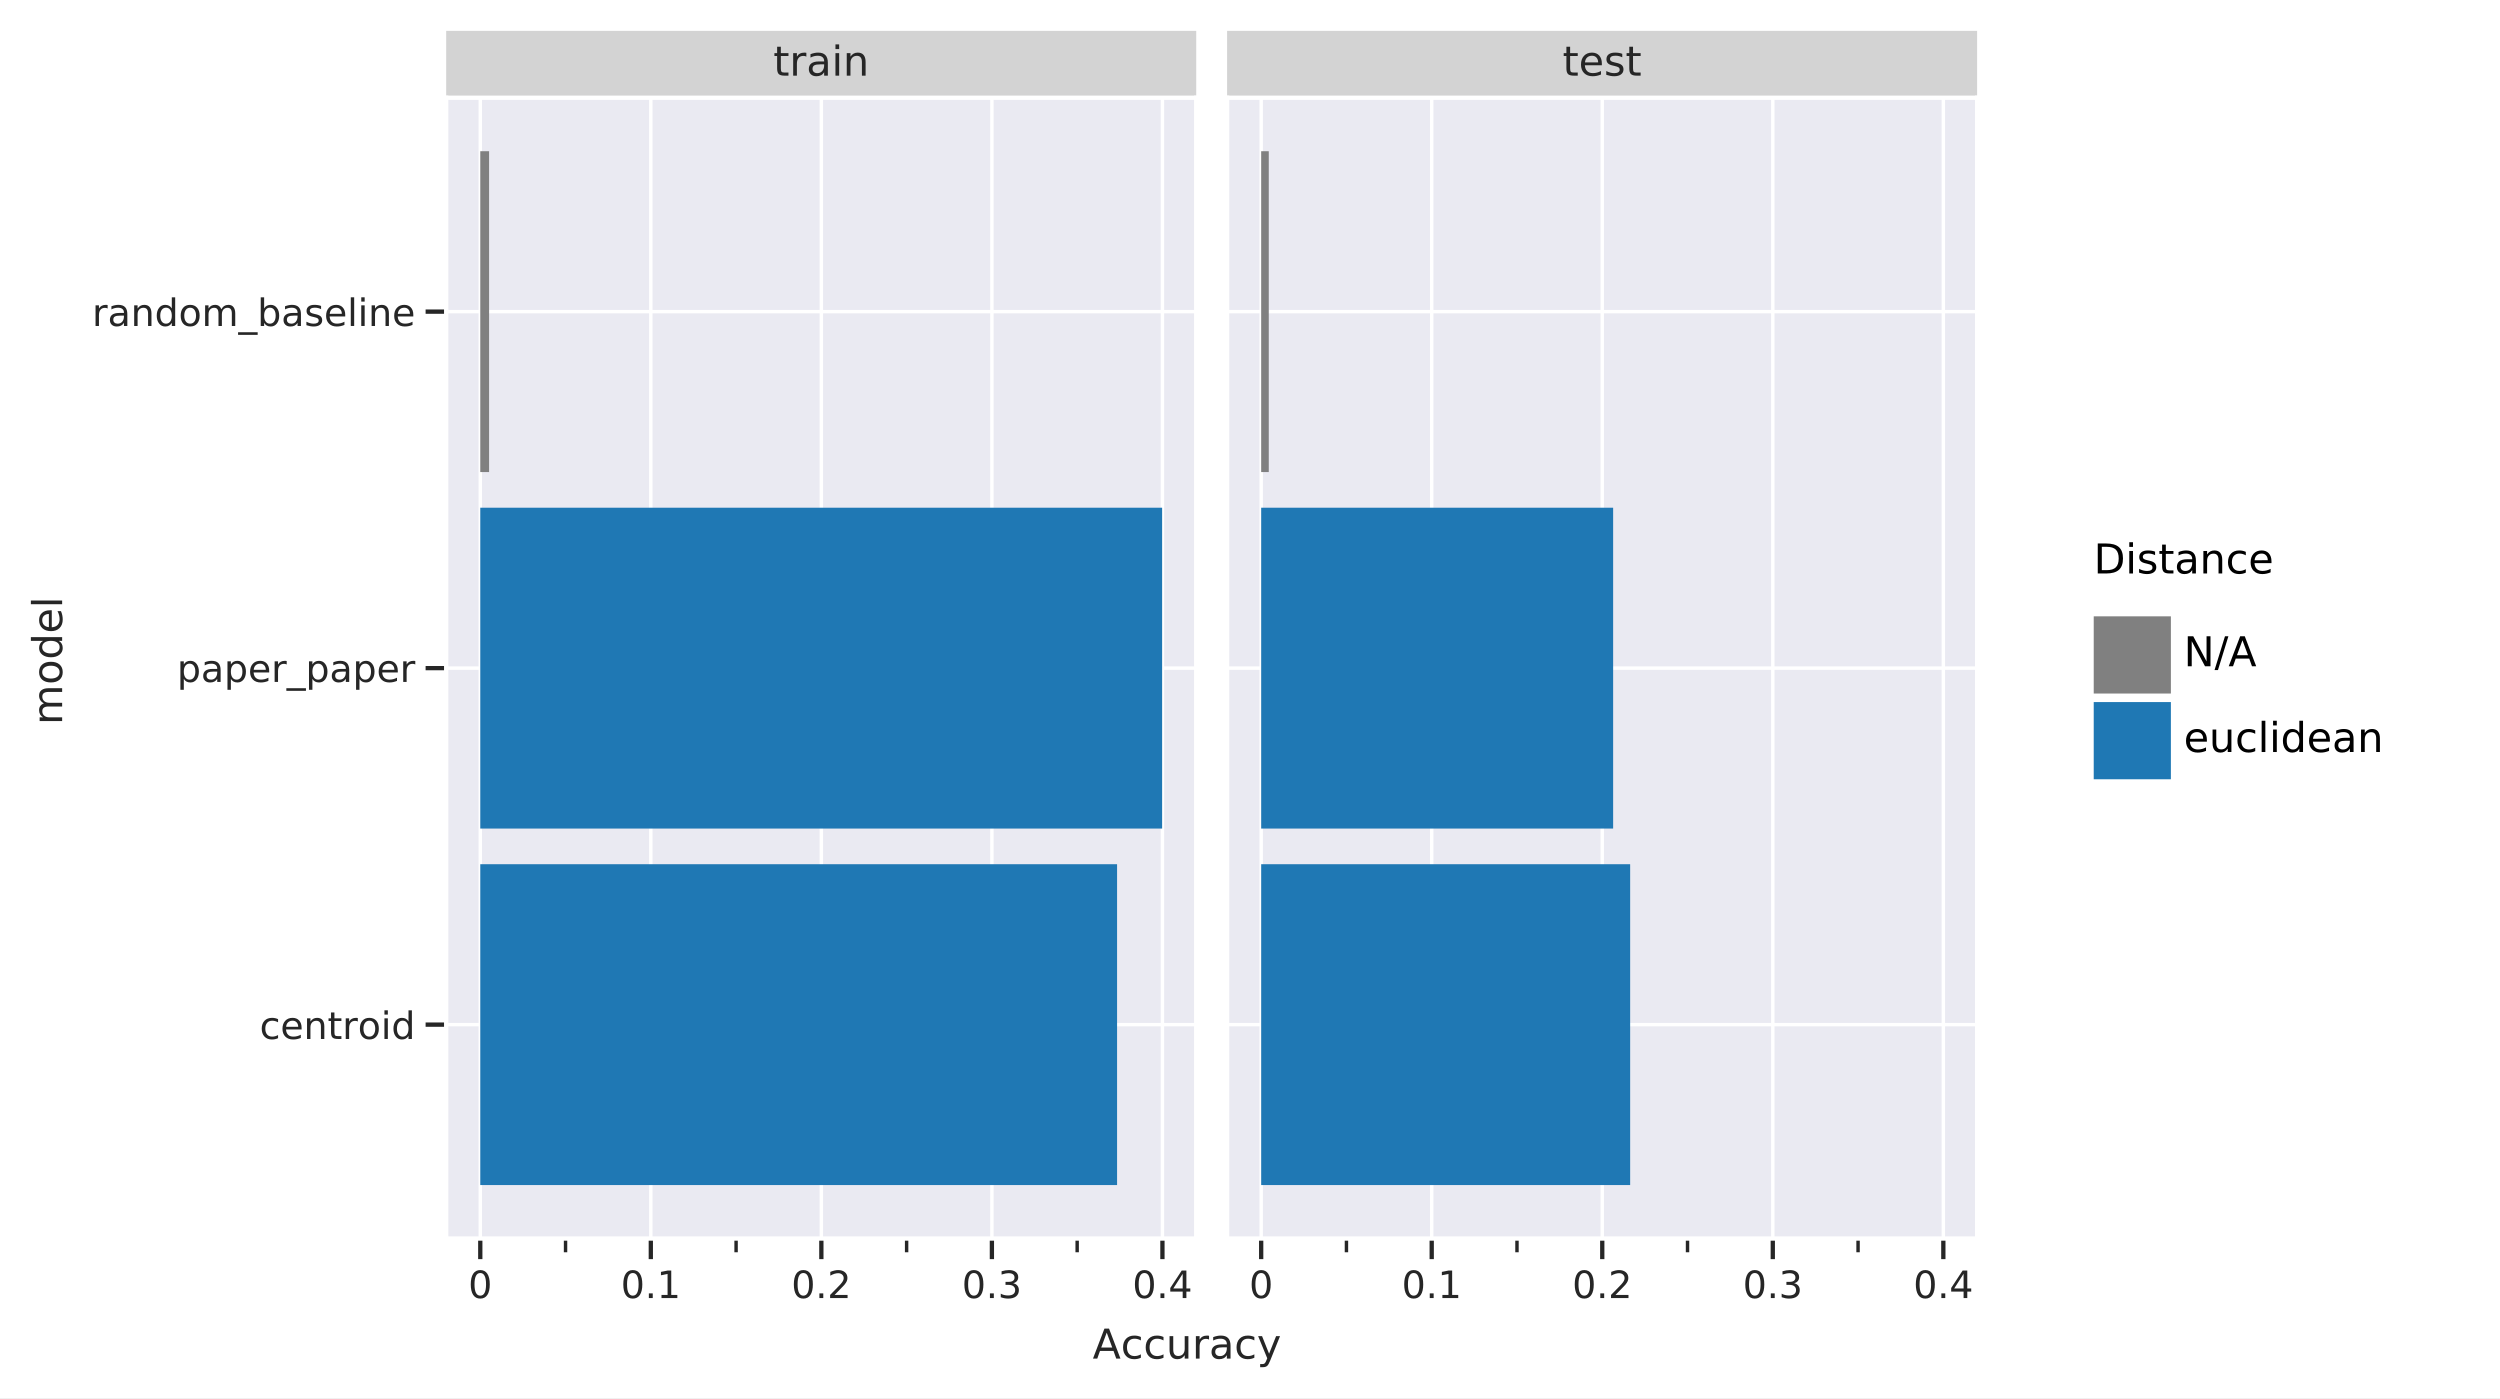
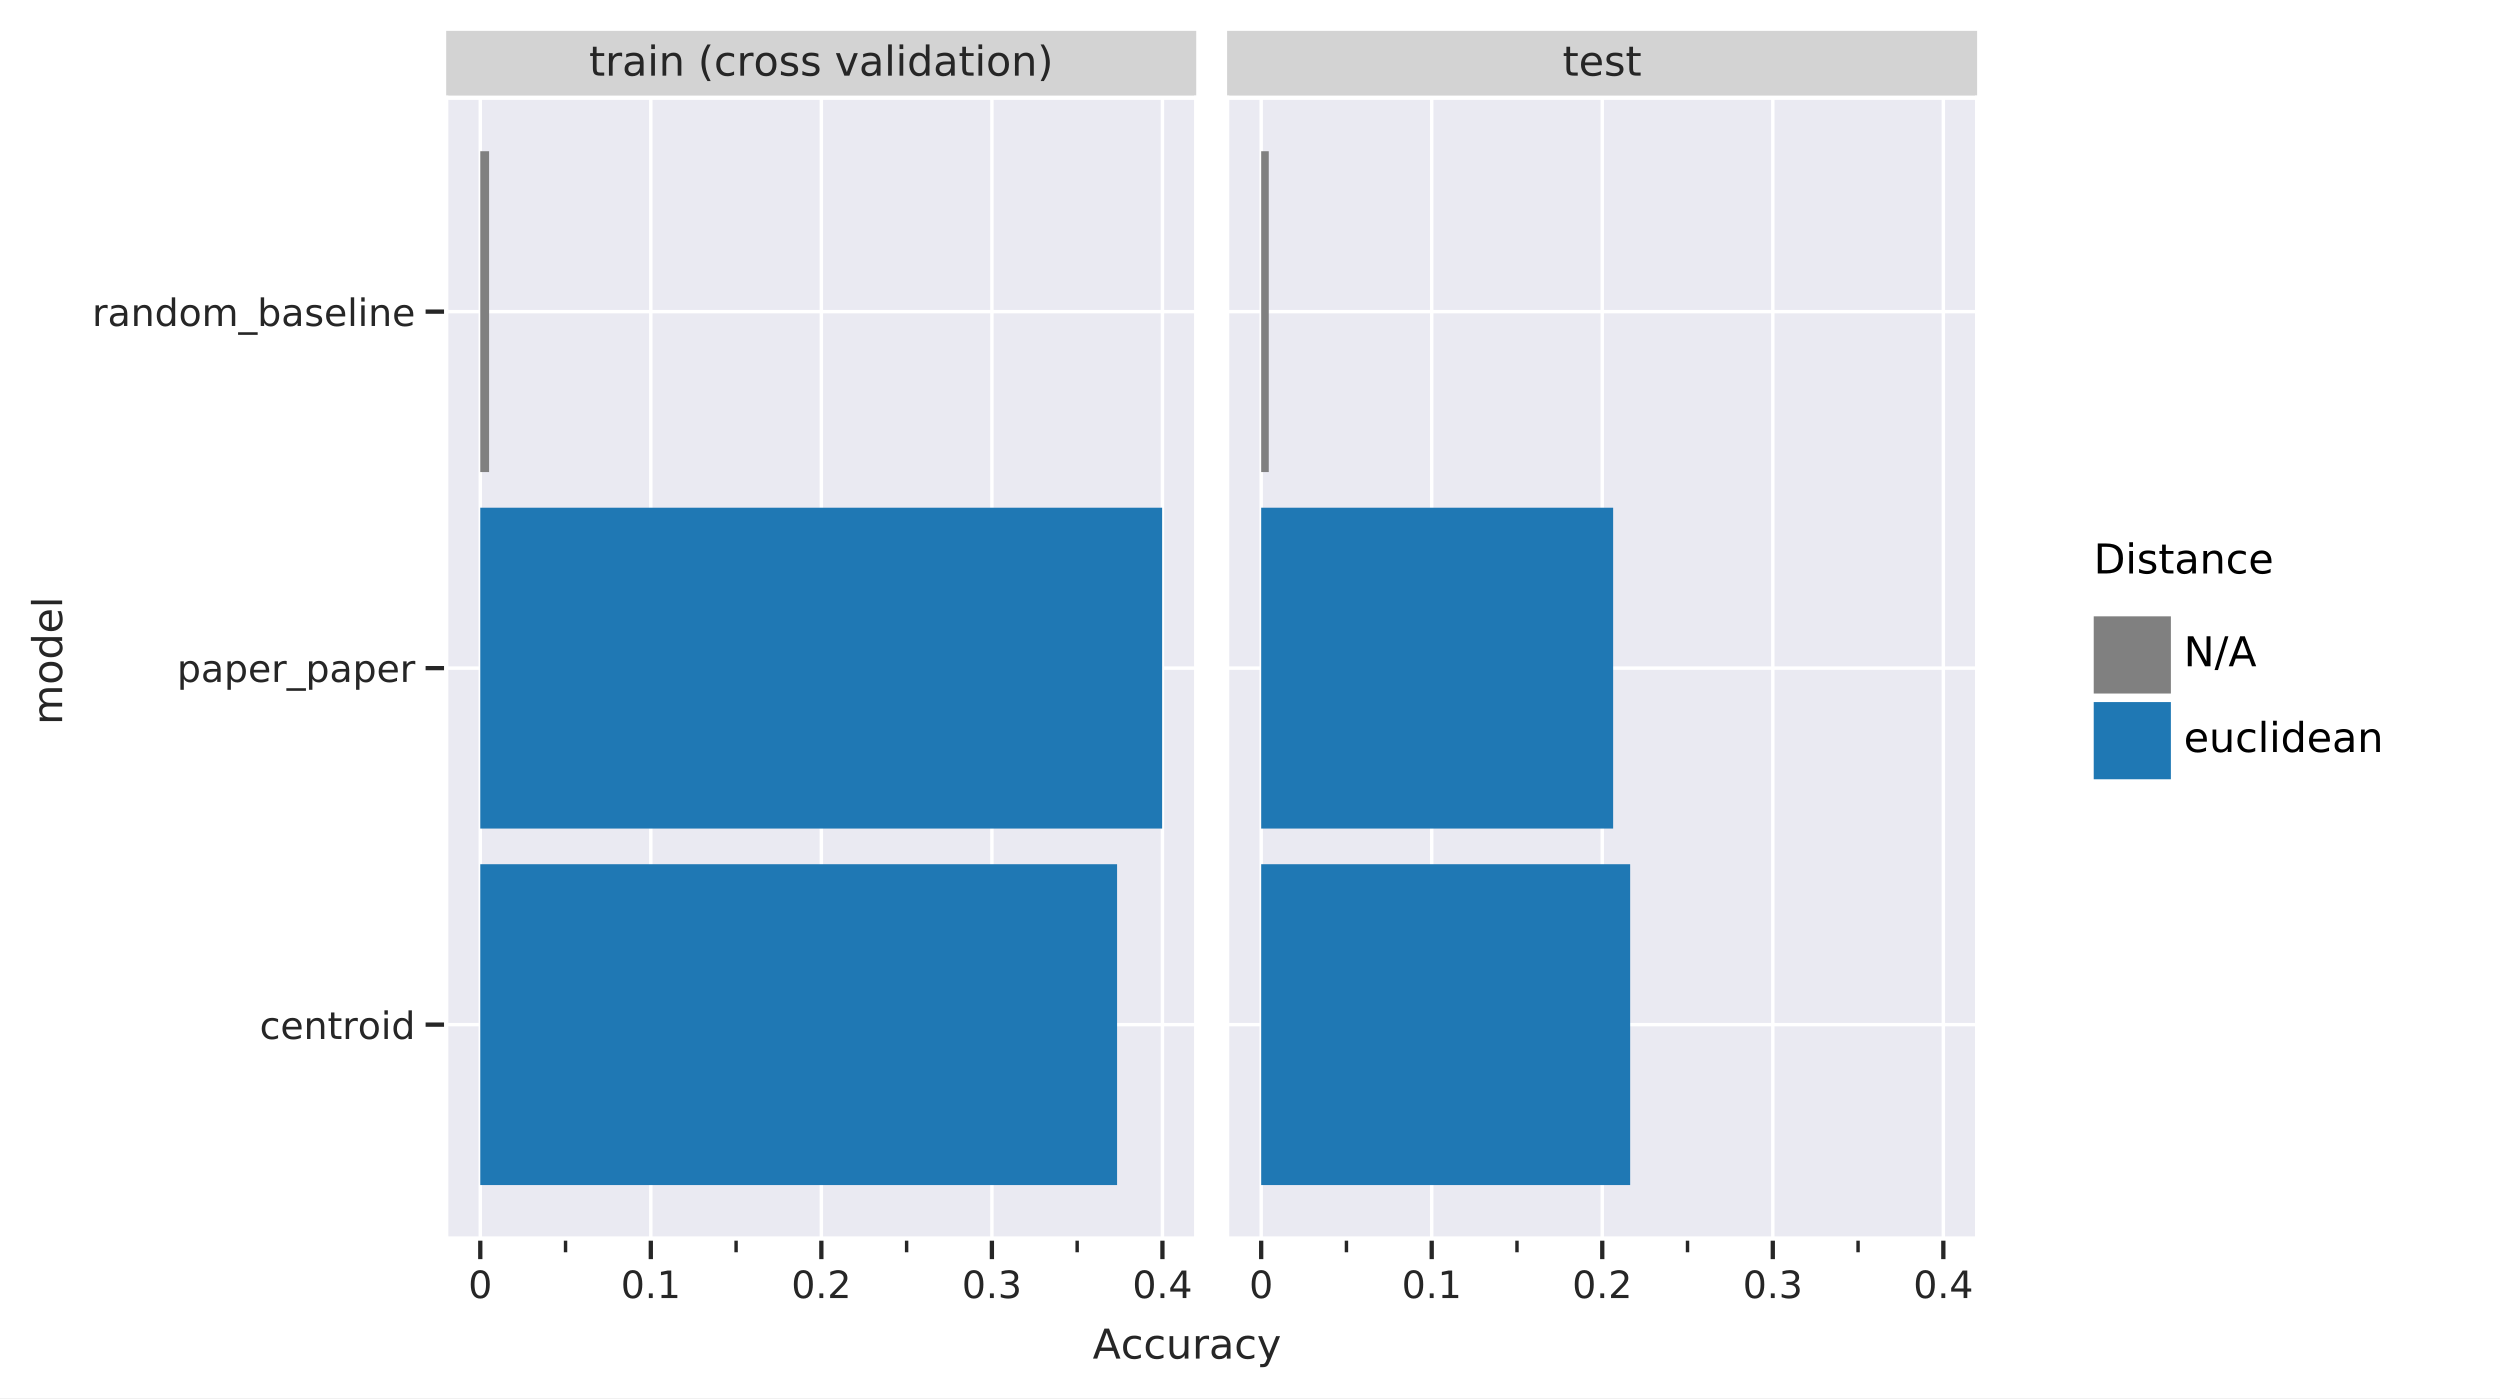
<svg xmlns="http://www.w3.org/2000/svg" xmlns:xlink="http://www.w3.org/1999/xlink" height="326.12pt" version="1.1" viewBox="0 0 583.173 326.12" width="583.173pt">
  <defs>
    <style type="text/css">
*{stroke-linecap:butt;stroke-linejoin:round;}
  </style>
  </defs>
  <g id="figure_1">
    <g id="patch_1">
      <path d="M 0 326.12  L 583.173 326.12  L 583.173 0  L 0 0  z " style="fill:#ffffff;" />
    </g>
    <g id="axes_1">
      <g id="patch_2">
        <path d="M 104.081 288.912  L 279.041 288.912  L 279.041 22.8  L 104.081 22.8  z " style="fill:#eaeaf2;" />
      </g>
      <g id="matplotlib.axis_1">
        <g id="xtick_1">
          <g id="line2d_1">
-             <path clip-path="url(#p257a544592)" d="M 112.034 288.912  L 112.034 22.8  " style="fill:none;stroke:#ffffff;stroke-linecap:round;stroke-width:0.8;" />
+             <path clip-path="url(#pa5a3c3a70a)" d="M 112.034 288.912  L 112.034 22.8  " style="fill:none;stroke:#ffffff;stroke-linecap:round;stroke-width:0.8;" />
          </g>
          <g id="line2d_2">
            <defs>
-               <path d="M 0 0  L 0 4.8  " id="m94dca678c5" style="stroke:#262626;" />
-             </defs>
-             <g>
-               <use style="fill:#262626;stroke:#262626;" x="112.034" xlink:href="#m94dca678c5" y="288.912" />
+               <path d="M 0 0  L 0 4.8  " id="m99a848164a" style="stroke:#262626;" />
+             </defs>
+             <g>
+               <use style="fill:#262626;stroke:#262626;" x="112.034" xlink:href="#m99a848164a" y="288.912" />
            </g>
          </g>
          <g id="text_1">
            <defs>
              <path d="M 31.781 66.406  Q 24.172 66.406 20.328 58.906  Q 16.5 51.422 16.5 36.375  Q 16.5 21.391 20.328 13.891  Q 24.172 6.391 31.781 6.391  Q 39.453 6.391 43.281 13.891  Q 47.125 21.391 47.125 36.375  Q 47.125 51.422 43.281 58.906  Q 39.453 66.406 31.781 66.406  z M 31.781 74.219  Q 44.047 74.219 50.516 64.516  Q 56.984 54.828 56.984 36.375  Q 56.984 17.969 50.516 8.266  Q 44.047 -1.422 31.781 -1.422  Q 19.531 -1.422 13.062 8.266  Q 6.594 17.969 6.594 36.375  Q 6.594 54.828 13.062 64.516  Q 19.531 74.219 31.781 74.219  z " id="DejaVuSans-48" />
            </defs>
            <g style="fill:#262626;" transform="translate(109.2341 302.7986)scale(0.088 -0.088)">
              <use xlink:href="#DejaVuSans-48" />
            </g>
          </g>
        </g>
        <g id="xtick_2">
          <g id="line2d_3">
-             <path clip-path="url(#p257a544592)" d="M 151.815 288.912  L 151.815 22.8  " style="fill:none;stroke:#ffffff;stroke-linecap:round;stroke-width:0.8;" />
+             <path clip-path="url(#pa5a3c3a70a)" d="M 151.815 288.912  L 151.815 22.8  " style="fill:none;stroke:#ffffff;stroke-linecap:round;stroke-width:0.8;" />
          </g>
          <g id="line2d_4">
            <g>
-               <use style="fill:#262626;stroke:#262626;" x="151.815" xlink:href="#m94dca678c5" y="288.912" />
+               <use style="fill:#262626;stroke:#262626;" x="151.815" xlink:href="#m99a848164a" y="288.912" />
            </g>
          </g>
          <g id="text_2">
            <defs>
              <path d="M 10.688 12.406  L 21 12.406  L 21 0  L 10.688 0  z " id="DejaVuSans-46" />
              <path d="M 12.406 8.297  L 28.516 8.297  L 28.516 63.922  L 10.984 60.406  L 10.984 69.391  L 28.422 72.906  L 38.281 72.906  L 38.281 8.297  L 54.391 8.297  L 54.391 0  L 12.406 0  z " id="DejaVuSans-49" />
            </defs>
            <g style="fill:#262626;" transform="translate(144.8178 302.7986)scale(0.088 -0.088)">
              <use xlink:href="#DejaVuSans-48" />
              <use x="63.623" xlink:href="#DejaVuSans-46" />
              <use x="95.41" xlink:href="#DejaVuSans-49" />
            </g>
          </g>
        </g>
        <g id="xtick_3">
          <g id="line2d_5">
-             <path clip-path="url(#p257a544592)" d="M 191.597 288.912  L 191.597 22.8  " style="fill:none;stroke:#ffffff;stroke-linecap:round;stroke-width:0.8;" />
+             <path clip-path="url(#pa5a3c3a70a)" d="M 191.597 288.912  L 191.597 22.8  " style="fill:none;stroke:#ffffff;stroke-linecap:round;stroke-width:0.8;" />
          </g>
          <g id="line2d_6">
            <g>
-               <use style="fill:#262626;stroke:#262626;" x="191.597" xlink:href="#m94dca678c5" y="288.912" />
+               <use style="fill:#262626;stroke:#262626;" x="191.597" xlink:href="#m99a848164a" y="288.912" />
            </g>
          </g>
          <g id="text_3">
            <defs>
              <path d="M 19.188 8.297  L 53.609 8.297  L 53.609 0  L 7.328 0  L 7.328 8.297  Q 12.938 14.109 22.625 23.891  Q 32.328 33.688 34.812 36.531  Q 39.547 41.844 41.422 45.531  Q 43.312 49.219 43.312 52.781  Q 43.312 58.594 39.234 62.25  Q 35.156 65.922 28.609 65.922  Q 23.969 65.922 18.812 64.312  Q 13.672 62.703 7.812 59.422  L 7.812 69.391  Q 13.766 71.781 18.938 73  Q 24.125 74.219 28.422 74.219  Q 39.75 74.219 46.484 68.547  Q 53.219 62.891 53.219 53.422  Q 53.219 48.922 51.531 44.891  Q 49.859 40.875 45.406 35.406  Q 44.188 33.984 37.641 27.219  Q 31.109 20.453 19.188 8.297  z " id="DejaVuSans-50" />
            </defs>
            <g style="fill:#262626;" transform="translate(184.5993 302.7986)scale(0.088 -0.088)">
              <use xlink:href="#DejaVuSans-48" />
              <use x="63.623" xlink:href="#DejaVuSans-46" />
              <use x="95.41" xlink:href="#DejaVuSans-50" />
            </g>
          </g>
        </g>
        <g id="xtick_4">
          <g id="line2d_7">
-             <path clip-path="url(#p257a544592)" d="M 231.378 288.912  L 231.378 22.8  " style="fill:none;stroke:#ffffff;stroke-linecap:round;stroke-width:0.8;" />
+             <path clip-path="url(#pa5a3c3a70a)" d="M 231.378 288.912  L 231.378 22.8  " style="fill:none;stroke:#ffffff;stroke-linecap:round;stroke-width:0.8;" />
          </g>
          <g id="line2d_8">
            <g>
-               <use style="fill:#262626;stroke:#262626;" x="231.378" xlink:href="#m94dca678c5" y="288.912" />
+               <use style="fill:#262626;stroke:#262626;" x="231.378" xlink:href="#m99a848164a" y="288.912" />
            </g>
          </g>
          <g id="text_4">
            <defs>
              <path d="M 40.578 39.312  Q 47.656 37.797 51.625 33  Q 55.609 28.219 55.609 21.188  Q 55.609 10.406 48.188 4.484  Q 40.766 -1.422 27.094 -1.422  Q 22.516 -1.422 17.656 -0.516  Q 12.797 0.391 7.625 2.203  L 7.625 11.719  Q 11.719 9.328 16.594 8.109  Q 21.484 6.891 26.812 6.891  Q 36.078 6.891 40.938 10.547  Q 45.797 14.203 45.797 21.188  Q 45.797 27.641 41.281 31.266  Q 36.766 34.906 28.719 34.906  L 20.219 34.906  L 20.219 43.016  L 29.109 43.016  Q 36.375 43.016 40.234 45.922  Q 44.094 48.828 44.094 54.297  Q 44.094 59.906 40.109 62.906  Q 36.141 65.922 28.719 65.922  Q 24.656 65.922 20.016 65.031  Q 15.375 64.156 9.812 62.312  L 9.812 71.094  Q 15.438 72.656 20.344 73.438  Q 25.25 74.219 29.594 74.219  Q 40.828 74.219 47.359 69.109  Q 53.906 64.016 53.906 55.328  Q 53.906 49.266 50.438 45.094  Q 46.969 40.922 40.578 39.312  z " id="DejaVuSans-51" />
            </defs>
            <g style="fill:#262626;" transform="translate(224.3808 302.7986)scale(0.088 -0.088)">
              <use xlink:href="#DejaVuSans-48" />
              <use x="63.623" xlink:href="#DejaVuSans-46" />
              <use x="95.41" xlink:href="#DejaVuSans-51" />
            </g>
          </g>
        </g>
        <g id="xtick_5">
          <g id="line2d_9">
-             <path clip-path="url(#p257a544592)" d="M 271.16 288.912  L 271.16 22.8  " style="fill:none;stroke:#ffffff;stroke-linecap:round;stroke-width:0.8;" />
+             <path clip-path="url(#pa5a3c3a70a)" d="M 271.16 288.912  L 271.16 22.8  " style="fill:none;stroke:#ffffff;stroke-linecap:round;stroke-width:0.8;" />
          </g>
          <g id="line2d_10">
            <g>
-               <use style="fill:#262626;stroke:#262626;" x="271.16" xlink:href="#m94dca678c5" y="288.912" />
+               <use style="fill:#262626;stroke:#262626;" x="271.16" xlink:href="#m99a848164a" y="288.912" />
            </g>
          </g>
          <g id="text_5">
            <defs>
              <path d="M 37.797 64.312  L 12.891 25.391  L 37.797 25.391  z M 35.203 72.906  L 47.609 72.906  L 47.609 25.391  L 58.016 25.391  L 58.016 17.188  L 47.609 17.188  L 47.609 0  L 37.797 0  L 37.797 17.188  L 4.891 17.188  L 4.891 26.703  z " id="DejaVuSans-52" />
            </defs>
            <g style="fill:#262626;" transform="translate(264.1624 302.7986)scale(0.088 -0.088)">
              <use xlink:href="#DejaVuSans-48" />
              <use x="63.623" xlink:href="#DejaVuSans-46" />
              <use x="95.41" xlink:href="#DejaVuSans-52" />
            </g>
          </g>
        </g>
        <g id="xtick_6">
          <g id="line2d_11">
            <defs>
-               <path d="M 0 0  L 0 3.2  " id="m1665bd451e" style="stroke:#262626;stroke-width:0.8;" />
-             </defs>
-             <g>
-               <use style="fill:#262626;stroke:#262626;stroke-width:0.8;" x="131.924" xlink:href="#m1665bd451e" y="288.912" />
+               <path d="M 0 0  L 0 3.2  " id="mb6f4642d35" style="stroke:#262626;stroke-width:0.8;" />
+             </defs>
+             <g>
+               <use style="fill:#262626;stroke:#262626;stroke-width:0.8;" x="131.924" xlink:href="#mb6f4642d35" y="288.912" />
            </g>
          </g>
        </g>
        <g id="xtick_7">
          <g id="line2d_12">
            <g>
-               <use style="fill:#262626;stroke:#262626;stroke-width:0.8;" x="171.706" xlink:href="#m1665bd451e" y="288.912" />
+               <use style="fill:#262626;stroke:#262626;stroke-width:0.8;" x="171.706" xlink:href="#mb6f4642d35" y="288.912" />
            </g>
          </g>
        </g>
        <g id="xtick_8">
          <g id="line2d_13">
            <g>
-               <use style="fill:#262626;stroke:#262626;stroke-width:0.8;" x="211.487" xlink:href="#m1665bd451e" y="288.912" />
+               <use style="fill:#262626;stroke:#262626;stroke-width:0.8;" x="211.487" xlink:href="#mb6f4642d35" y="288.912" />
            </g>
          </g>
        </g>
        <g id="xtick_9">
          <g id="line2d_14">
            <g>
-               <use style="fill:#262626;stroke:#262626;stroke-width:0.8;" x="251.269" xlink:href="#m1665bd451e" y="288.912" />
+               <use style="fill:#262626;stroke:#262626;stroke-width:0.8;" x="251.269" xlink:href="#mb6f4642d35" y="288.912" />
            </g>
          </g>
        </g>
      </g>
      <g id="matplotlib.axis_2">
        <g id="ytick_1">
          <g id="line2d_15">
-             <path clip-path="url(#p257a544592)" d="M 104.081 239.016  L 279.041 239.016  " style="fill:none;stroke:#ffffff;stroke-linecap:round;stroke-width:0.8;" />
+             <path clip-path="url(#pa5a3c3a70a)" d="M 104.081 239.016  L 279.041 239.016  " style="fill:none;stroke:#ffffff;stroke-linecap:round;stroke-width:0.8;" />
          </g>
          <g id="line2d_16">
            <defs>
-               <path d="M 0 0  L -4.8 0  " id="m986c2057a3" style="stroke:#262626;" />
-             </defs>
-             <g>
-               <use style="fill:#262626;stroke:#262626;" x="104.081" xlink:href="#m986c2057a3" y="239.016" />
+               <path d="M 0 0  L -4.8 0  " id="m66503c65f6" style="stroke:#262626;" />
+             </defs>
+             <g>
+               <use style="fill:#262626;stroke:#262626;" x="104.081" xlink:href="#m66503c65f6" y="239.016" />
            </g>
          </g>
          <g id="text_6">
            <defs>
              <path d="M 48.781 52.594  L 48.781 44.188  Q 44.969 46.297 41.141 47.344  Q 37.312 48.391 33.406 48.391  Q 24.656 48.391 19.812 42.844  Q 14.984 37.312 14.984 27.297  Q 14.984 17.281 19.812 11.734  Q 24.656 6.203 33.406 6.203  Q 37.312 6.203 41.141 7.25  Q 44.969 8.297 48.781 10.406  L 48.781 2.094  Q 45.016 0.344 40.984 -0.531  Q 36.969 -1.422 32.422 -1.422  Q 20.062 -1.422 12.781 6.344  Q 5.516 14.109 5.516 27.297  Q 5.516 40.672 12.859 48.328  Q 20.219 56 33.016 56  Q 37.156 56 41.109 55.141  Q 45.062 54.297 48.781 52.594  z " id="DejaVuSans-99" />
              <path d="M 56.203 29.594  L 56.203 25.203  L 14.891 25.203  Q 15.484 15.922 20.484 11.062  Q 25.484 6.203 34.422 6.203  Q 39.594 6.203 44.453 7.469  Q 49.312 8.734 54.109 11.281  L 54.109 2.781  Q 49.266 0.734 44.188 -0.344  Q 39.109 -1.422 33.891 -1.422  Q 20.797 -1.422 13.156 6.188  Q 5.516 13.812 5.516 26.812  Q 5.516 40.234 12.766 48.109  Q 20.016 56 32.328 56  Q 43.359 56 49.781 48.891  Q 56.203 41.797 56.203 29.594  z M 47.219 32.234  Q 47.125 39.594 43.094 43.984  Q 39.062 48.391 32.422 48.391  Q 24.906 48.391 20.391 44.141  Q 15.875 39.891 15.188 32.172  z " id="DejaVuSans-101" />
              <path d="M 54.891 33.016  L 54.891 0  L 45.906 0  L 45.906 32.719  Q 45.906 40.484 42.875 44.328  Q 39.844 48.188 33.797 48.188  Q 26.516 48.188 22.312 43.547  Q 18.109 38.922 18.109 30.906  L 18.109 0  L 9.078 0  L 9.078 54.688  L 18.109 54.688  L 18.109 46.188  Q 21.344 51.125 25.703 53.562  Q 30.078 56 35.797 56  Q 45.219 56 50.047 50.172  Q 54.891 44.344 54.891 33.016  z " id="DejaVuSans-110" />
              <path d="M 18.312 70.219  L 18.312 54.688  L 36.812 54.688  L 36.812 47.703  L 18.312 47.703  L 18.312 18.016  Q 18.312 11.328 20.141 9.422  Q 21.969 7.516 27.594 7.516  L 36.812 7.516  L 36.812 0  L 27.594 0  Q 17.188 0 13.234 3.875  Q 9.281 7.766 9.281 18.016  L 9.281 47.703  L 2.688 47.703  L 2.688 54.688  L 9.281 54.688  L 9.281 70.219  z " id="DejaVuSans-116" />
              <path d="M 41.109 46.297  Q 39.594 47.172 37.812 47.578  Q 36.031 48 33.891 48  Q 26.266 48 22.188 43.047  Q 18.109 38.094 18.109 28.812  L 18.109 0  L 9.078 0  L 9.078 54.688  L 18.109 54.688  L 18.109 46.188  Q 20.953 51.172 25.484 53.578  Q 30.031 56 36.531 56  Q 37.453 56 38.578 55.875  Q 39.703 55.766 41.062 55.516  z " id="DejaVuSans-114" />
              <path d="M 30.609 48.391  Q 23.391 48.391 19.188 42.75  Q 14.984 37.109 14.984 27.297  Q 14.984 17.484 19.156 11.844  Q 23.344 6.203 30.609 6.203  Q 37.797 6.203 41.984 11.859  Q 46.188 17.531 46.188 27.297  Q 46.188 37.016 41.984 42.703  Q 37.797 48.391 30.609 48.391  z M 30.609 56  Q 42.328 56 49.016 48.375  Q 55.719 40.766 55.719 27.297  Q 55.719 13.875 49.016 6.219  Q 42.328 -1.422 30.609 -1.422  Q 18.844 -1.422 12.172 6.219  Q 5.516 13.875 5.516 27.297  Q 5.516 40.766 12.172 48.375  Q 18.844 56 30.609 56  z " id="DejaVuSans-111" />
              <path d="M 9.422 54.688  L 18.406 54.688  L 18.406 0  L 9.422 0  z M 9.422 75.984  L 18.406 75.984  L 18.406 64.594  L 9.422 64.594  z " id="DejaVuSans-105" />
              <path d="M 45.406 46.391  L 45.406 75.984  L 54.391 75.984  L 54.391 0  L 45.406 0  L 45.406 8.203  Q 42.578 3.328 38.25 0.953  Q 33.938 -1.422 27.875 -1.422  Q 17.969 -1.422 11.734 6.484  Q 5.516 14.406 5.516 27.297  Q 5.516 40.188 11.734 48.094  Q 17.969 56 27.875 56  Q 33.938 56 38.25 53.625  Q 42.578 51.266 45.406 46.391  z M 14.797 27.297  Q 14.797 17.391 18.875 11.75  Q 22.953 6.109 30.078 6.109  Q 37.203 6.109 41.297 11.75  Q 45.406 17.391 45.406 27.297  Q 45.406 37.203 41.297 42.844  Q 37.203 48.484 30.078 48.484  Q 22.953 48.484 18.875 42.844  Q 14.797 37.203 14.797 27.297  z " id="DejaVuSans-100" />
            </defs>
            <g style="fill:#262626;" transform="translate(60.56988 242.3593)scale(0.088 -0.088)">
              <use xlink:href="#DejaVuSans-99" />
              <use x="54.98" xlink:href="#DejaVuSans-101" />
              <use x="116.504" xlink:href="#DejaVuSans-110" />
              <use x="179.883" xlink:href="#DejaVuSans-116" />
              <use x="219.092" xlink:href="#DejaVuSans-114" />
              <use x="260.174" xlink:href="#DejaVuSans-111" />
              <use x="321.355" xlink:href="#DejaVuSans-105" />
              <use x="349.139" xlink:href="#DejaVuSans-100" />
            </g>
          </g>
        </g>
        <g id="ytick_2">
          <g id="line2d_17">
-             <path clip-path="url(#p257a544592)" d="M 104.081 155.856  L 279.041 155.856  " style="fill:none;stroke:#ffffff;stroke-linecap:round;stroke-width:0.8;" />
+             <path clip-path="url(#pa5a3c3a70a)" d="M 104.081 155.856  L 279.041 155.856  " style="fill:none;stroke:#ffffff;stroke-linecap:round;stroke-width:0.8;" />
          </g>
          <g id="line2d_18">
            <g>
-               <use style="fill:#262626;stroke:#262626;" x="104.081" xlink:href="#m986c2057a3" y="155.856" />
+               <use style="fill:#262626;stroke:#262626;" x="104.081" xlink:href="#m66503c65f6" y="155.856" />
            </g>
          </g>
          <g id="text_7">
            <defs>
              <path d="M 18.109 8.203  L 18.109 -20.797  L 9.078 -20.797  L 9.078 54.688  L 18.109 54.688  L 18.109 46.391  Q 20.953 51.266 25.266 53.625  Q 29.594 56 35.594 56  Q 45.562 56 51.781 48.094  Q 58.016 40.188 58.016 27.297  Q 58.016 14.406 51.781 6.484  Q 45.562 -1.422 35.594 -1.422  Q 29.594 -1.422 25.266 0.953  Q 20.953 3.328 18.109 8.203  z M 48.688 27.297  Q 48.688 37.203 44.609 42.844  Q 40.531 48.484 33.406 48.484  Q 26.266 48.484 22.188 42.844  Q 18.109 37.203 18.109 27.297  Q 18.109 17.391 22.188 11.75  Q 26.266 6.109 33.406 6.109  Q 40.531 6.109 44.609 11.75  Q 48.688 17.391 48.688 27.297  z " id="DejaVuSans-112" />
              <path d="M 34.281 27.484  Q 23.391 27.484 19.188 25  Q 14.984 22.516 14.984 16.5  Q 14.984 11.719 18.141 8.906  Q 21.297 6.109 26.703 6.109  Q 34.188 6.109 38.703 11.406  Q 43.219 16.703 43.219 25.484  L 43.219 27.484  z M 52.203 31.203  L 52.203 0  L 43.219 0  L 43.219 8.297  Q 40.141 3.328 35.547 0.953  Q 30.953 -1.422 24.312 -1.422  Q 15.922 -1.422 10.953 3.297  Q 6 8.016 6 15.922  Q 6 25.141 12.172 29.828  Q 18.359 34.516 30.609 34.516  L 43.219 34.516  L 43.219 35.406  Q 43.219 41.609 39.141 45  Q 35.062 48.391 27.688 48.391  Q 23 48.391 18.547 47.266  Q 14.109 46.141 10.016 43.891  L 10.016 52.203  Q 14.938 54.109 19.578 55.047  Q 24.219 56 28.609 56  Q 40.484 56 46.344 49.844  Q 52.203 43.703 52.203 31.203  z " id="DejaVuSans-97" />
              <path d="M 50.984 -16.609  L 50.984 -23.578  L -0.984 -23.578  L -0.984 -16.609  z " id="DejaVuSans-95" />
            </defs>
            <g style="fill:#262626;" transform="translate(41.28413 159.0769)scale(0.088 -0.088)">
              <use xlink:href="#DejaVuSans-112" />
              <use x="63.477" xlink:href="#DejaVuSans-97" />
              <use x="124.756" xlink:href="#DejaVuSans-112" />
              <use x="188.232" xlink:href="#DejaVuSans-101" />
              <use x="249.756" xlink:href="#DejaVuSans-114" />
              <use x="290.869" xlink:href="#DejaVuSans-95" />
              <use x="340.869" xlink:href="#DejaVuSans-112" />
              <use x="404.346" xlink:href="#DejaVuSans-97" />
              <use x="465.625" xlink:href="#DejaVuSans-112" />
              <use x="529.102" xlink:href="#DejaVuSans-101" />
              <use x="590.625" xlink:href="#DejaVuSans-114" />
            </g>
          </g>
        </g>
        <g id="ytick_3">
          <g id="line2d_19">
-             <path clip-path="url(#p257a544592)" d="M 104.081 72.696  L 279.041 72.696  " style="fill:none;stroke:#ffffff;stroke-linecap:round;stroke-width:0.8;" />
+             <path clip-path="url(#pa5a3c3a70a)" d="M 104.081 72.696  L 279.041 72.696  " style="fill:none;stroke:#ffffff;stroke-linecap:round;stroke-width:0.8;" />
          </g>
          <g id="line2d_20">
            <g>
-               <use style="fill:#262626;stroke:#262626;" x="104.081" xlink:href="#m986c2057a3" y="72.696" />
+               <use style="fill:#262626;stroke:#262626;" x="104.081" xlink:href="#m66503c65f6" y="72.696" />
            </g>
          </g>
          <g id="text_8">
            <defs>
              <path d="M 52 44.188  Q 55.375 50.25 60.062 53.125  Q 64.75 56 71.094 56  Q 79.641 56 84.281 50.016  Q 88.922 44.047 88.922 33.016  L 88.922 0  L 79.891 0  L 79.891 32.719  Q 79.891 40.578 77.094 44.375  Q 74.312 48.188 68.609 48.188  Q 61.625 48.188 57.562 43.547  Q 53.516 38.922 53.516 30.906  L 53.516 0  L 44.484 0  L 44.484 32.719  Q 44.484 40.625 41.703 44.406  Q 38.922 48.188 33.109 48.188  Q 26.219 48.188 22.156 43.531  Q 18.109 38.875 18.109 30.906  L 18.109 0  L 9.078 0  L 9.078 54.688  L 18.109 54.688  L 18.109 46.188  Q 21.188 51.219 25.484 53.609  Q 29.781 56 35.688 56  Q 41.656 56 45.828 52.969  Q 50 49.953 52 44.188  z " id="DejaVuSans-109" />
              <path d="M 48.688 27.297  Q 48.688 37.203 44.609 42.844  Q 40.531 48.484 33.406 48.484  Q 26.266 48.484 22.188 42.844  Q 18.109 37.203 18.109 27.297  Q 18.109 17.391 22.188 11.75  Q 26.266 6.109 33.406 6.109  Q 40.531 6.109 44.609 11.75  Q 48.688 17.391 48.688 27.297  z M 18.109 46.391  Q 20.953 51.266 25.266 53.625  Q 29.594 56 35.594 56  Q 45.562 56 51.781 48.094  Q 58.016 40.188 58.016 27.297  Q 58.016 14.406 51.781 6.484  Q 45.562 -1.422 35.594 -1.422  Q 29.594 -1.422 25.266 0.953  Q 20.953 3.328 18.109 8.203  L 18.109 0  L 9.078 0  L 9.078 75.984  L 18.109 75.984  z " id="DejaVuSans-98" />
              <path d="M 44.281 53.078  L 44.281 44.578  Q 40.484 46.531 36.375 47.5  Q 32.281 48.484 27.875 48.484  Q 21.188 48.484 17.844 46.438  Q 14.5 44.391 14.5 40.281  Q 14.5 37.156 16.891 35.375  Q 19.281 33.594 26.516 31.984  L 29.594 31.297  Q 39.156 29.25 43.188 25.516  Q 47.219 21.781 47.219 15.094  Q 47.219 7.469 41.188 3.016  Q 35.156 -1.422 24.609 -1.422  Q 20.219 -1.422 15.453 -0.562  Q 10.688 0.297 5.422 2  L 5.422 11.281  Q 10.406 8.688 15.234 7.391  Q 20.062 6.109 24.812 6.109  Q 31.156 6.109 34.562 8.281  Q 37.984 10.453 37.984 14.406  Q 37.984 18.062 35.516 20.016  Q 33.062 21.969 24.703 23.781  L 21.578 24.516  Q 13.234 26.266 9.516 29.906  Q 5.812 33.547 5.812 39.891  Q 5.812 47.609 11.281 51.797  Q 16.75 56 26.812 56  Q 31.781 56 36.172 55.266  Q 40.578 54.547 44.281 53.078  z " id="DejaVuSans-115" />
              <path d="M 9.422 75.984  L 18.406 75.984  L 18.406 0  L 9.422 0  z " id="DejaVuSans-108" />
            </defs>
            <g style="fill:#262626;" transform="translate(21.491 76.03931)scale(0.088 -0.088)">
              <use xlink:href="#DejaVuSans-114" />
              <use x="41.113" xlink:href="#DejaVuSans-97" />
              <use x="102.393" xlink:href="#DejaVuSans-110" />
              <use x="165.771" xlink:href="#DejaVuSans-100" />
              <use x="229.248" xlink:href="#DejaVuSans-111" />
              <use x="290.43" xlink:href="#DejaVuSans-109" />
              <use x="387.842" xlink:href="#DejaVuSans-95" />
              <use x="437.842" xlink:href="#DejaVuSans-98" />
              <use x="501.318" xlink:href="#DejaVuSans-97" />
              <use x="562.598" xlink:href="#DejaVuSans-115" />
              <use x="614.697" xlink:href="#DejaVuSans-101" />
              <use x="676.221" xlink:href="#DejaVuSans-108" />
              <use x="704.004" xlink:href="#DejaVuSans-105" />
              <use x="731.787" xlink:href="#DejaVuSans-110" />
              <use x="795.166" xlink:href="#DejaVuSans-101" />
            </g>
          </g>
        </g>
        <g id="text_9">
          <g style="fill:#262626;" transform="translate(14.4945 169.0747)rotate(-90)scale(0.096 -0.096)">
            <use xlink:href="#DejaVuSans-109" />
            <use x="97.412" xlink:href="#DejaVuSans-111" />
            <use x="158.594" xlink:href="#DejaVuSans-100" />
            <use x="222.07" xlink:href="#DejaVuSans-101" />
            <use x="283.594" xlink:href="#DejaVuSans-108" />
          </g>
        </g>
      </g>
      <g id="PolyCollection_1">
-         <path clip-path="url(#p257a544592)" d="M 112.034 276.438  L 112.034 201.594  L 260.578 201.594  L 260.578 276.438  z " style="fill:#1f78b4;" />
-         <path clip-path="url(#p257a544592)" d="M 112.034 193.278  L 112.034 118.434  L 271.088 118.434  L 271.088 193.278  z " style="fill:#1f78b4;" />
-         <path clip-path="url(#p257a544592)" d="M 112.034 110.118  L 112.034 35.274  L 114.09 35.274  L 114.09 110.118  z " style="fill:#808080;" />
+         <path clip-path="url(#pa5a3c3a70a)" d="M 112.034 276.438  L 112.034 201.594  L 260.578 201.594  L 260.578 276.438  z " style="fill:#1f78b4;" />
+         <path clip-path="url(#pa5a3c3a70a)" d="M 112.034 193.278  L 112.034 118.434  L 271.088 118.434  L 271.088 193.278  z " style="fill:#1f78b4;" />
+         <path clip-path="url(#pa5a3c3a70a)" d="M 112.034 110.118  L 112.034 35.274  L 114.09 35.274  L 114.09 110.118  z " style="fill:#808080;" />
      </g>
      <g id="patch_3">
        <path d="M 104.081 22.8  L 279.041 22.8  L 279.041 7.2  L 104.081 7.2  z " style="fill:#d3d3d3;" />
      </g>
      <g id="patch_4">
        <path d="M 104.081 288.912  L 104.081 22.8  " style="fill:none;stroke:#ffffff;stroke-linecap:square;stroke-linejoin:miter;" />
      </g>
      <g id="patch_5">
        <path d="M 279.041 288.912  L 279.041 22.8  " style="fill:none;stroke:#ffffff;stroke-linecap:square;stroke-linejoin:miter;" />
      </g>
      <g id="patch_6">
        <path d="M 104.081 288.912  L 279.041 288.912  " style="fill:none;stroke:#ffffff;stroke-linecap:square;stroke-linejoin:miter;" />
      </g>
      <g id="patch_7">
        <path d="M 104.081 22.8  L 279.041 22.8  " style="fill:none;stroke:#ffffff;stroke-linecap:square;stroke-linejoin:miter;" />
      </g>
      <g id="text_10">
-         <g style="fill:#262626;" transform="translate(180.3889 17.649)scale(0.096 -0.096)">
+         <defs>
+           <path id="DejaVuSans-32" />
+           <path d="M 31 75.875  Q 24.469 64.656 21.281 53.656  Q 18.109 42.672 18.109 31.391  Q 18.109 20.125 21.312 9.062  Q 24.516 -2 31 -13.188  L 23.188 -13.188  Q 15.875 -1.703 12.234 9.375  Q 8.594 20.453 8.594 31.391  Q 8.594 42.281 12.203 53.312  Q 15.828 64.359 23.188 75.875  z " id="DejaVuSans-40" />
+           <path d="M 2.984 54.688  L 12.5 54.688  L 29.594 8.797  L 46.688 54.688  L 56.203 54.688  L 35.688 0  L 23.484 0  z " id="DejaVuSans-118" />
+           <path d="M 8.016 75.875  L 15.828 75.875  Q 23.141 64.359 26.781 53.312  Q 30.422 42.281 30.422 31.391  Q 30.422 20.453 26.781 9.375  Q 23.141 -1.703 15.828 -13.188  L 8.016 -13.188  Q 14.5 -2 17.703 9.062  Q 20.906 20.125 20.906 31.391  Q 20.906 42.672 17.703 53.656  Q 14.5 64.656 8.016 75.875  z " id="DejaVuSans-41" />
+         </defs>
+         <g style="fill:#262626;" transform="translate(137.4109 17.649)scale(0.096 -0.096)">
          <use xlink:href="#DejaVuSans-116" />
          <use x="39.209" xlink:href="#DejaVuSans-114" />
          <use x="80.322" xlink:href="#DejaVuSans-97" />
          <use x="141.602" xlink:href="#DejaVuSans-105" />
          <use x="169.385" xlink:href="#DejaVuSans-110" />
+           <use x="232.764" xlink:href="#DejaVuSans-32" />
+           <use x="264.551" xlink:href="#DejaVuSans-40" />
+           <use x="303.564" xlink:href="#DejaVuSans-99" />
+           <use x="358.545" xlink:href="#DejaVuSans-114" />
+           <use x="399.627" xlink:href="#DejaVuSans-111" />
+           <use x="460.809" xlink:href="#DejaVuSans-115" />
+           <use x="512.908" xlink:href="#DejaVuSans-115" />
+           <use x="565.008" xlink:href="#DejaVuSans-32" />
+           <use x="596.795" xlink:href="#DejaVuSans-118" />
+           <use x="655.975" xlink:href="#DejaVuSans-97" />
+           <use x="717.254" xlink:href="#DejaVuSans-108" />
+           <use x="745.037" xlink:href="#DejaVuSans-105" />
+           <use x="772.82" xlink:href="#DejaVuSans-100" />
+           <use x="836.297" xlink:href="#DejaVuSans-97" />
+           <use x="897.576" xlink:href="#DejaVuSans-116" />
+           <use x="936.785" xlink:href="#DejaVuSans-105" />
+           <use x="964.568" xlink:href="#DejaVuSans-111" />
+           <use x="1025.75" xlink:href="#DejaVuSans-110" />
+           <use x="1089.129" xlink:href="#DejaVuSans-41" />
        </g>
      </g>
      <g id="text_11">
        <defs>
          <path d="M 19.672 64.797  L 19.672 8.109  L 31.594 8.109  Q 46.688 8.109 53.688 14.938  Q 60.688 21.781 60.688 36.531  Q 60.688 51.172 53.688 57.984  Q 46.688 64.797 31.594 64.797  z M 9.812 72.906  L 30.078 72.906  Q 51.266 72.906 61.172 64.094  Q 71.094 55.281 71.094 36.531  Q 71.094 17.672 61.125 8.828  Q 51.172 0 30.078 0  L 9.812 0  z " id="DejaVuSans-68" />
        </defs>
        <g transform="translate(488.4009 133.777)scale(0.096 -0.096)">
          <use xlink:href="#DejaVuSans-68" />
          <use x="77.002" xlink:href="#DejaVuSans-105" />
          <use x="104.785" xlink:href="#DejaVuSans-115" />
          <use x="156.885" xlink:href="#DejaVuSans-116" />
          <use x="196.094" xlink:href="#DejaVuSans-97" />
          <use x="257.373" xlink:href="#DejaVuSans-110" />
          <use x="320.752" xlink:href="#DejaVuSans-99" />
          <use x="375.732" xlink:href="#DejaVuSans-101" />
        </g>
      </g>
      <g id="patch_8">
-         <path clip-path="url(#pb8f4516dfc)" d="M 488.401 161.774  L 506.401 161.774  L 506.401 143.774  L 488.401 143.774  z " style="fill:#ffffff;" />
+         <path clip-path="url(#pda01ed173e)" d="M 488.401 161.774  L 506.401 161.774  L 506.401 143.774  L 488.401 143.774  z " style="fill:#ffffff;" />
      </g>
      <g id="patch_9">
-         <path clip-path="url(#pb8f4516dfc)" d="M 488.401 161.774  L 506.401 161.774  L 506.401 143.774  L 488.401 143.774  z " style="fill:#808080;" />
+         <path clip-path="url(#pda01ed173e)" d="M 488.401 161.774  L 506.401 161.774  L 506.401 143.774  L 488.401 143.774  z " style="fill:#808080;" />
      </g>
      <g id="text_12">
        <defs>
          <path d="M 9.812 72.906  L 23.094 72.906  L 55.422 11.922  L 55.422 72.906  L 64.984 72.906  L 64.984 0  L 51.703 0  L 19.391 60.984  L 19.391 0  L 9.812 0  z " id="DejaVuSans-78" />
          <path d="M 25.391 72.906  L 33.688 72.906  L 8.297 -9.281  L 0 -9.281  z " id="DejaVuSans-47" />
          <path d="M 34.188 63.188  L 20.797 26.906  L 47.609 26.906  z M 28.609 72.906  L 39.797 72.906  L 67.578 0  L 57.328 0  L 50.688 18.703  L 17.828 18.703  L 11.188 0  L 0.781 0  z " id="DejaVuSans-65" />
        </defs>
        <g transform="translate(509.4009 155.4225)scale(0.096 -0.096)">
          <use xlink:href="#DejaVuSans-78" />
          <use x="74.805" xlink:href="#DejaVuSans-47" />
          <use x="108.496" xlink:href="#DejaVuSans-65" />
        </g>
      </g>
      <g id="patch_10">
-         <path clip-path="url(#pef0b2e55d6)" d="M 488.401 181.774  L 506.401 181.774  L 506.401 163.774  L 488.401 163.774  z " style="fill:#ffffff;" />
+         <path clip-path="url(#p10b4e5bf35)" d="M 488.401 181.774  L 506.401 181.774  L 506.401 163.774  L 488.401 163.774  z " style="fill:#ffffff;" />
      </g>
      <g id="patch_11">
-         <path clip-path="url(#pef0b2e55d6)" d="M 488.401 181.774  L 506.401 181.774  L 506.401 163.774  L 488.401 163.774  z " style="fill:#1f78b4;" />
+         <path clip-path="url(#p10b4e5bf35)" d="M 488.401 181.774  L 506.401 181.774  L 506.401 163.774  L 488.401 163.774  z " style="fill:#1f78b4;" />
      </g>
      <g id="text_13">
        <defs>
          <path d="M 8.5 21.578  L 8.5 54.688  L 17.484 54.688  L 17.484 21.922  Q 17.484 14.156 20.5 10.266  Q 23.531 6.391 29.594 6.391  Q 36.859 6.391 41.078 11.031  Q 45.312 15.672 45.312 23.688  L 45.312 54.688  L 54.297 54.688  L 54.297 0  L 45.312 0  L 45.312 8.406  Q 42.047 3.422 37.719 1  Q 33.406 -1.422 27.688 -1.422  Q 18.266 -1.422 13.375 4.438  Q 8.5 10.297 8.5 21.578  z M 31.109 56  z " id="DejaVuSans-117" />
        </defs>
        <g transform="translate(509.4009 175.4225)scale(0.096 -0.096)">
          <use xlink:href="#DejaVuSans-101" />
          <use x="61.523" xlink:href="#DejaVuSans-117" />
          <use x="124.902" xlink:href="#DejaVuSans-99" />
          <use x="179.883" xlink:href="#DejaVuSans-108" />
          <use x="207.666" xlink:href="#DejaVuSans-105" />
          <use x="235.449" xlink:href="#DejaVuSans-100" />
          <use x="298.926" xlink:href="#DejaVuSans-101" />
          <use x="360.449" xlink:href="#DejaVuSans-97" />
          <use x="421.729" xlink:href="#DejaVuSans-110" />
        </g>
      </g>
    </g>
    <g id="axes_2">
      <g id="patch_12">
        <path d="M 286.241 288.912  L 461.201 288.912  L 461.201 22.8  L 286.241 22.8  z " style="fill:#eaeaf2;" />
      </g>
      <g id="matplotlib.axis_3">
        <g id="xtick_10">
          <g id="line2d_21">
-             <path clip-path="url(#pfe1fa6bb4e)" d="M 294.194 288.912  L 294.194 22.8  " style="fill:none;stroke:#ffffff;stroke-linecap:round;stroke-width:0.8;" />
+             <path clip-path="url(#p2a2c75e1e8)" d="M 294.194 288.912  L 294.194 22.8  " style="fill:none;stroke:#ffffff;stroke-linecap:round;stroke-width:0.8;" />
          </g>
          <g id="line2d_22">
            <g>
-               <use style="fill:#262626;stroke:#262626;" x="294.194" xlink:href="#m94dca678c5" y="288.912" />
+               <use style="fill:#262626;stroke:#262626;" x="294.194" xlink:href="#m99a848164a" y="288.912" />
            </g>
          </g>
          <g id="text_14">
            <g style="fill:#262626;" transform="translate(291.3941 302.7986)scale(0.088 -0.088)">
              <use xlink:href="#DejaVuSans-48" />
            </g>
          </g>
        </g>
        <g id="xtick_11">
          <g id="line2d_23">
-             <path clip-path="url(#pfe1fa6bb4e)" d="M 333.975 288.912  L 333.975 22.8  " style="fill:none;stroke:#ffffff;stroke-linecap:round;stroke-width:0.8;" />
+             <path clip-path="url(#p2a2c75e1e8)" d="M 333.975 288.912  L 333.975 22.8  " style="fill:none;stroke:#ffffff;stroke-linecap:round;stroke-width:0.8;" />
          </g>
          <g id="line2d_24">
            <g>
-               <use style="fill:#262626;stroke:#262626;" x="333.975" xlink:href="#m94dca678c5" y="288.912" />
+               <use style="fill:#262626;stroke:#262626;" x="333.975" xlink:href="#m99a848164a" y="288.912" />
            </g>
          </g>
          <g id="text_15">
            <g style="fill:#262626;" transform="translate(326.9778 302.7986)scale(0.088 -0.088)">
              <use xlink:href="#DejaVuSans-48" />
              <use x="63.623" xlink:href="#DejaVuSans-46" />
              <use x="95.41" xlink:href="#DejaVuSans-49" />
            </g>
          </g>
        </g>
        <g id="xtick_12">
          <g id="line2d_25">
-             <path clip-path="url(#pfe1fa6bb4e)" d="M 373.757 288.912  L 373.757 22.8  " style="fill:none;stroke:#ffffff;stroke-linecap:round;stroke-width:0.8;" />
+             <path clip-path="url(#p2a2c75e1e8)" d="M 373.757 288.912  L 373.757 22.8  " style="fill:none;stroke:#ffffff;stroke-linecap:round;stroke-width:0.8;" />
          </g>
          <g id="line2d_26">
            <g>
-               <use style="fill:#262626;stroke:#262626;" x="373.757" xlink:href="#m94dca678c5" y="288.912" />
+               <use style="fill:#262626;stroke:#262626;" x="373.757" xlink:href="#m99a848164a" y="288.912" />
            </g>
          </g>
          <g id="text_16">
            <g style="fill:#262626;" transform="translate(366.7593 302.7986)scale(0.088 -0.088)">
              <use xlink:href="#DejaVuSans-48" />
              <use x="63.623" xlink:href="#DejaVuSans-46" />
              <use x="95.41" xlink:href="#DejaVuSans-50" />
            </g>
          </g>
        </g>
        <g id="xtick_13">
          <g id="line2d_27">
-             <path clip-path="url(#pfe1fa6bb4e)" d="M 413.538 288.912  L 413.538 22.8  " style="fill:none;stroke:#ffffff;stroke-linecap:round;stroke-width:0.8;" />
+             <path clip-path="url(#p2a2c75e1e8)" d="M 413.538 288.912  L 413.538 22.8  " style="fill:none;stroke:#ffffff;stroke-linecap:round;stroke-width:0.8;" />
          </g>
          <g id="line2d_28">
            <g>
-               <use style="fill:#262626;stroke:#262626;" x="413.538" xlink:href="#m94dca678c5" y="288.912" />
+               <use style="fill:#262626;stroke:#262626;" x="413.538" xlink:href="#m99a848164a" y="288.912" />
            </g>
          </g>
          <g id="text_17">
            <g style="fill:#262626;" transform="translate(406.5408 302.7986)scale(0.088 -0.088)">
              <use xlink:href="#DejaVuSans-48" />
              <use x="63.623" xlink:href="#DejaVuSans-46" />
              <use x="95.41" xlink:href="#DejaVuSans-51" />
            </g>
          </g>
        </g>
        <g id="xtick_14">
          <g id="line2d_29">
-             <path clip-path="url(#pfe1fa6bb4e)" d="M 453.32 288.912  L 453.32 22.8  " style="fill:none;stroke:#ffffff;stroke-linecap:round;stroke-width:0.8;" />
+             <path clip-path="url(#p2a2c75e1e8)" d="M 453.32 288.912  L 453.32 22.8  " style="fill:none;stroke:#ffffff;stroke-linecap:round;stroke-width:0.8;" />
          </g>
          <g id="line2d_30">
            <g>
-               <use style="fill:#262626;stroke:#262626;" x="453.32" xlink:href="#m94dca678c5" y="288.912" />
+               <use style="fill:#262626;stroke:#262626;" x="453.32" xlink:href="#m99a848164a" y="288.912" />
            </g>
          </g>
          <g id="text_18">
            <g style="fill:#262626;" transform="translate(446.3224 302.7986)scale(0.088 -0.088)">
              <use xlink:href="#DejaVuSans-48" />
              <use x="63.623" xlink:href="#DejaVuSans-46" />
              <use x="95.41" xlink:href="#DejaVuSans-52" />
            </g>
          </g>
        </g>
        <g id="xtick_15">
          <g id="line2d_31">
            <g>
-               <use style="fill:#262626;stroke:#262626;stroke-width:0.8;" x="314.084" xlink:href="#m1665bd451e" y="288.912" />
+               <use style="fill:#262626;stroke:#262626;stroke-width:0.8;" x="314.084" xlink:href="#mb6f4642d35" y="288.912" />
            </g>
          </g>
        </g>
        <g id="xtick_16">
          <g id="line2d_32">
            <g>
-               <use style="fill:#262626;stroke:#262626;stroke-width:0.8;" x="353.866" xlink:href="#m1665bd451e" y="288.912" />
+               <use style="fill:#262626;stroke:#262626;stroke-width:0.8;" x="353.866" xlink:href="#mb6f4642d35" y="288.912" />
            </g>
          </g>
        </g>
        <g id="xtick_17">
          <g id="line2d_33">
            <g>
-               <use style="fill:#262626;stroke:#262626;stroke-width:0.8;" x="393.647" xlink:href="#m1665bd451e" y="288.912" />
+               <use style="fill:#262626;stroke:#262626;stroke-width:0.8;" x="393.647" xlink:href="#mb6f4642d35" y="288.912" />
            </g>
          </g>
        </g>
        <g id="xtick_18">
          <g id="line2d_34">
            <g>
-               <use style="fill:#262626;stroke:#262626;stroke-width:0.8;" x="433.429" xlink:href="#m1665bd451e" y="288.912" />
+               <use style="fill:#262626;stroke:#262626;stroke-width:0.8;" x="433.429" xlink:href="#mb6f4642d35" y="288.912" />
            </g>
          </g>
        </g>
        <g id="text_19">
          <defs>
            <path d="M 32.172 -5.078  Q 28.375 -14.844 24.75 -17.812  Q 21.141 -20.797 15.094 -20.797  L 7.906 -20.797  L 7.906 -13.281  L 13.188 -13.281  Q 16.891 -13.281 18.938 -11.516  Q 21 -9.766 23.484 -3.219  L 25.094 0.875  L 2.984 54.688  L 12.5 54.688  L 29.594 11.922  L 46.688 54.688  L 56.203 54.688  z " id="DejaVuSans-121" />
          </defs>
          <g style="fill:#262626;" transform="translate(254.8826 316.9232)scale(0.096 -0.096)">
            <use xlink:href="#DejaVuSans-65" />
            <use x="68.393" xlink:href="#DejaVuSans-99" />
            <use x="123.373" xlink:href="#DejaVuSans-99" />
            <use x="178.354" xlink:href="#DejaVuSans-117" />
            <use x="241.732" xlink:href="#DejaVuSans-114" />
            <use x="282.846" xlink:href="#DejaVuSans-97" />
            <use x="344.125" xlink:href="#DejaVuSans-99" />
            <use x="399.105" xlink:href="#DejaVuSans-121" />
          </g>
        </g>
      </g>
      <g id="matplotlib.axis_4">
        <g id="ytick_4">
          <g id="line2d_35">
-             <path clip-path="url(#pfe1fa6bb4e)" d="M 286.241 239.016  L 461.201 239.016  " style="fill:none;stroke:#ffffff;stroke-linecap:round;stroke-width:0.8;" />
+             <path clip-path="url(#p2a2c75e1e8)" d="M 286.241 239.016  L 461.201 239.016  " style="fill:none;stroke:#ffffff;stroke-linecap:round;stroke-width:0.8;" />
          </g>
        </g>
        <g id="ytick_5">
          <g id="line2d_36">
-             <path clip-path="url(#pfe1fa6bb4e)" d="M 286.241 155.856  L 461.201 155.856  " style="fill:none;stroke:#ffffff;stroke-linecap:round;stroke-width:0.8;" />
+             <path clip-path="url(#p2a2c75e1e8)" d="M 286.241 155.856  L 461.201 155.856  " style="fill:none;stroke:#ffffff;stroke-linecap:round;stroke-width:0.8;" />
          </g>
        </g>
        <g id="ytick_6">
          <g id="line2d_37">
-             <path clip-path="url(#pfe1fa6bb4e)" d="M 286.241 72.696  L 461.201 72.696  " style="fill:none;stroke:#ffffff;stroke-linecap:round;stroke-width:0.8;" />
+             <path clip-path="url(#p2a2c75e1e8)" d="M 286.241 72.696  L 461.201 72.696  " style="fill:none;stroke:#ffffff;stroke-linecap:round;stroke-width:0.8;" />
          </g>
        </g>
      </g>
      <g id="PolyCollection_2">
-         <path clip-path="url(#pfe1fa6bb4e)" d="M 294.194 276.438  L 294.194 201.594  L 380.265 201.594  L 380.265 276.438  z " style="fill:#1f78b4;" />
-         <path clip-path="url(#pfe1fa6bb4e)" d="M 294.194 193.278  L 294.194 118.434  L 376.295 118.434  L 376.295 193.278  z " style="fill:#1f78b4;" />
-         <path clip-path="url(#pfe1fa6bb4e)" d="M 294.194 110.118  L 294.194 35.274  L 295.964 35.274  L 295.964 110.118  z " style="fill:#808080;" />
+         <path clip-path="url(#p2a2c75e1e8)" d="M 294.194 276.438  L 294.194 201.594  L 380.265 201.594  L 380.265 276.438  z " style="fill:#1f78b4;" />
+         <path clip-path="url(#p2a2c75e1e8)" d="M 294.194 193.278  L 294.194 118.434  L 376.295 118.434  L 376.295 193.278  z " style="fill:#1f78b4;" />
+         <path clip-path="url(#p2a2c75e1e8)" d="M 294.194 110.118  L 294.194 35.274  L 295.964 35.274  L 295.964 110.118  z " style="fill:#808080;" />
      </g>
      <g id="patch_13">
        <path d="M 286.241 22.8  L 461.201 22.8  L 461.201 7.2  L 286.241 7.2  z " style="fill:#d3d3d3;" />
      </g>
      <g id="patch_14">
        <path d="M 286.241 288.912  L 286.241 22.8  " style="fill:none;stroke:#ffffff;stroke-linecap:square;stroke-linejoin:miter;" />
      </g>
      <g id="patch_15">
        <path d="M 461.201 288.912  L 461.201 22.8  " style="fill:none;stroke:#ffffff;stroke-linecap:square;stroke-linejoin:miter;" />
      </g>
      <g id="patch_16">
        <path d="M 286.241 288.912  L 461.201 288.912  " style="fill:none;stroke:#ffffff;stroke-linecap:square;stroke-linejoin:miter;" />
      </g>
      <g id="patch_17">
        <path d="M 286.241 22.8  L 461.201 22.8  " style="fill:none;stroke:#ffffff;stroke-linecap:square;stroke-linejoin:miter;" />
      </g>
      <g id="text_20">
        <g style="fill:#262626;" transform="translate(364.5034 17.649)scale(0.096 -0.096)">
          <use xlink:href="#DejaVuSans-116" />
          <use x="39.209" xlink:href="#DejaVuSans-101" />
          <use x="100.732" xlink:href="#DejaVuSans-115" />
          <use x="152.832" xlink:href="#DejaVuSans-116" />
        </g>
      </g>
    </g>
  </g>
  <defs>
-     <clipPath id="p257a544592">
+     <clipPath id="pa5a3c3a70a">
      <rect height="266.112" width="174.96" x="104.081" y="22.8" />
    </clipPath>
-     <clipPath id="pb8f4516dfc">
+     <clipPath id="pda01ed173e">
      <path d="M 488.401 161.774  L 488.401 143.774  L 506.401 143.774  L 506.401 161.774  " />
    </clipPath>
-     <clipPath id="pef0b2e55d6">
+     <clipPath id="p10b4e5bf35">
      <path d="M 488.401 181.774  L 488.401 163.774  L 506.401 163.774  L 506.401 181.774  " />
    </clipPath>
-     <clipPath id="pfe1fa6bb4e">
+     <clipPath id="p2a2c75e1e8">
      <rect height="266.112" width="174.96" x="286.241" y="22.8" />
    </clipPath>
  </defs>
</svg>
